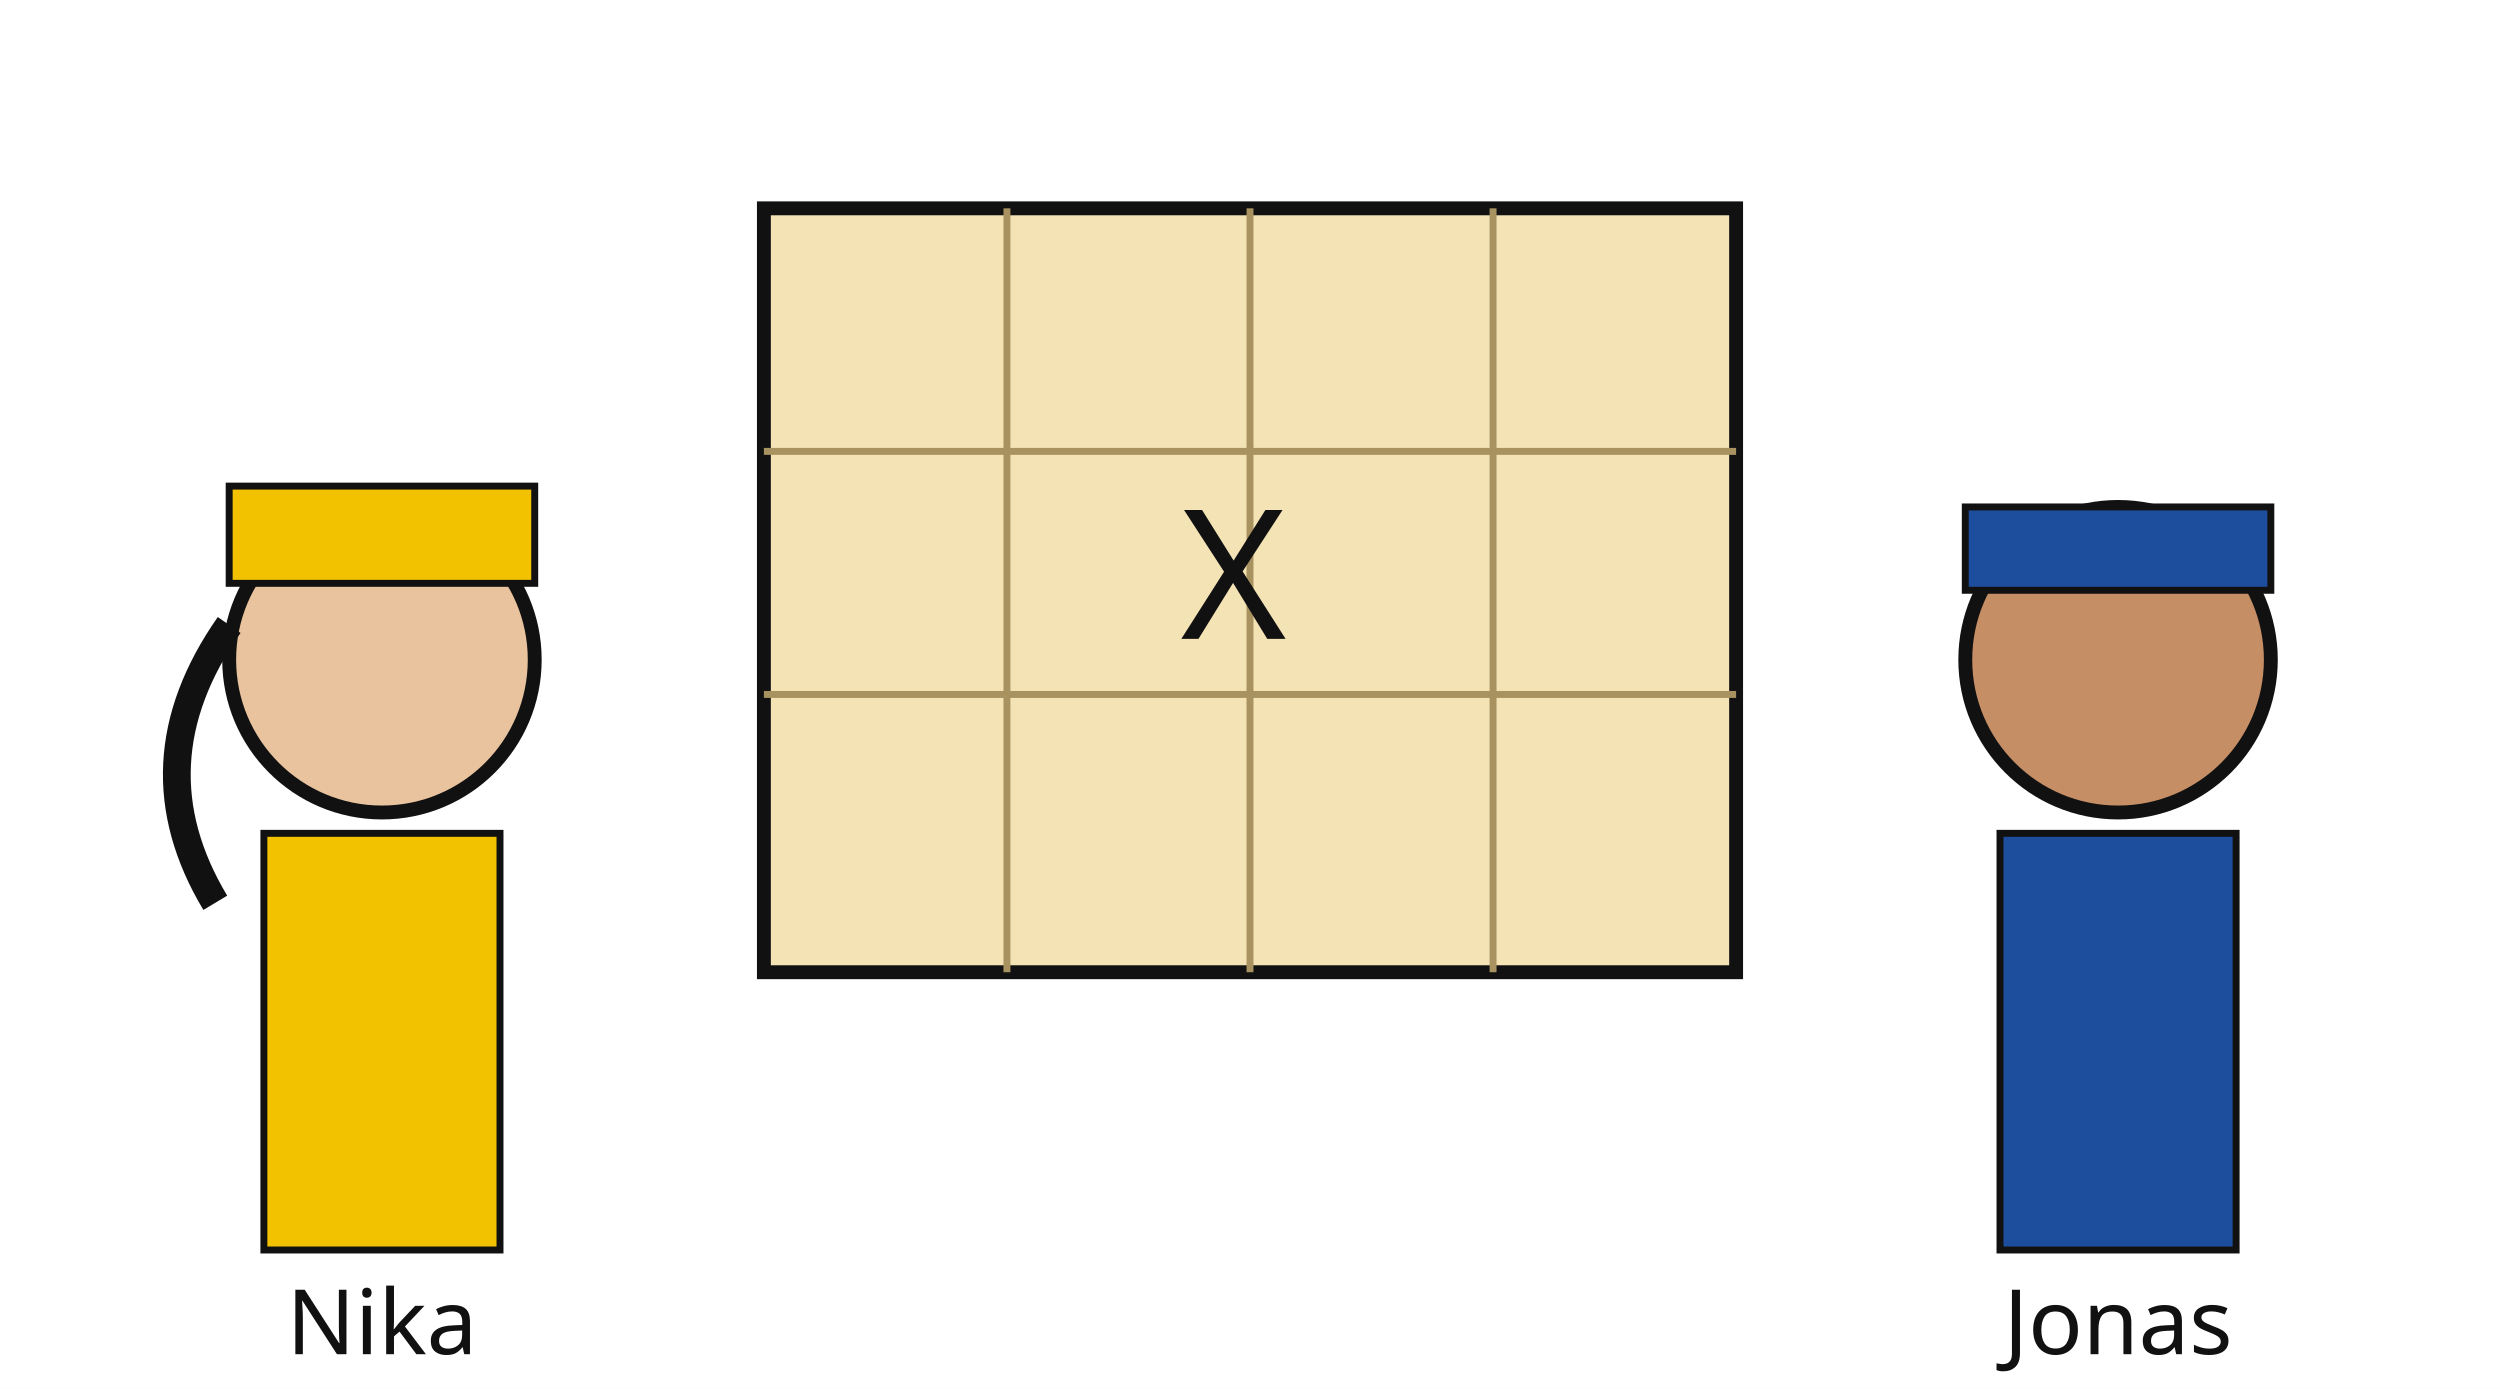
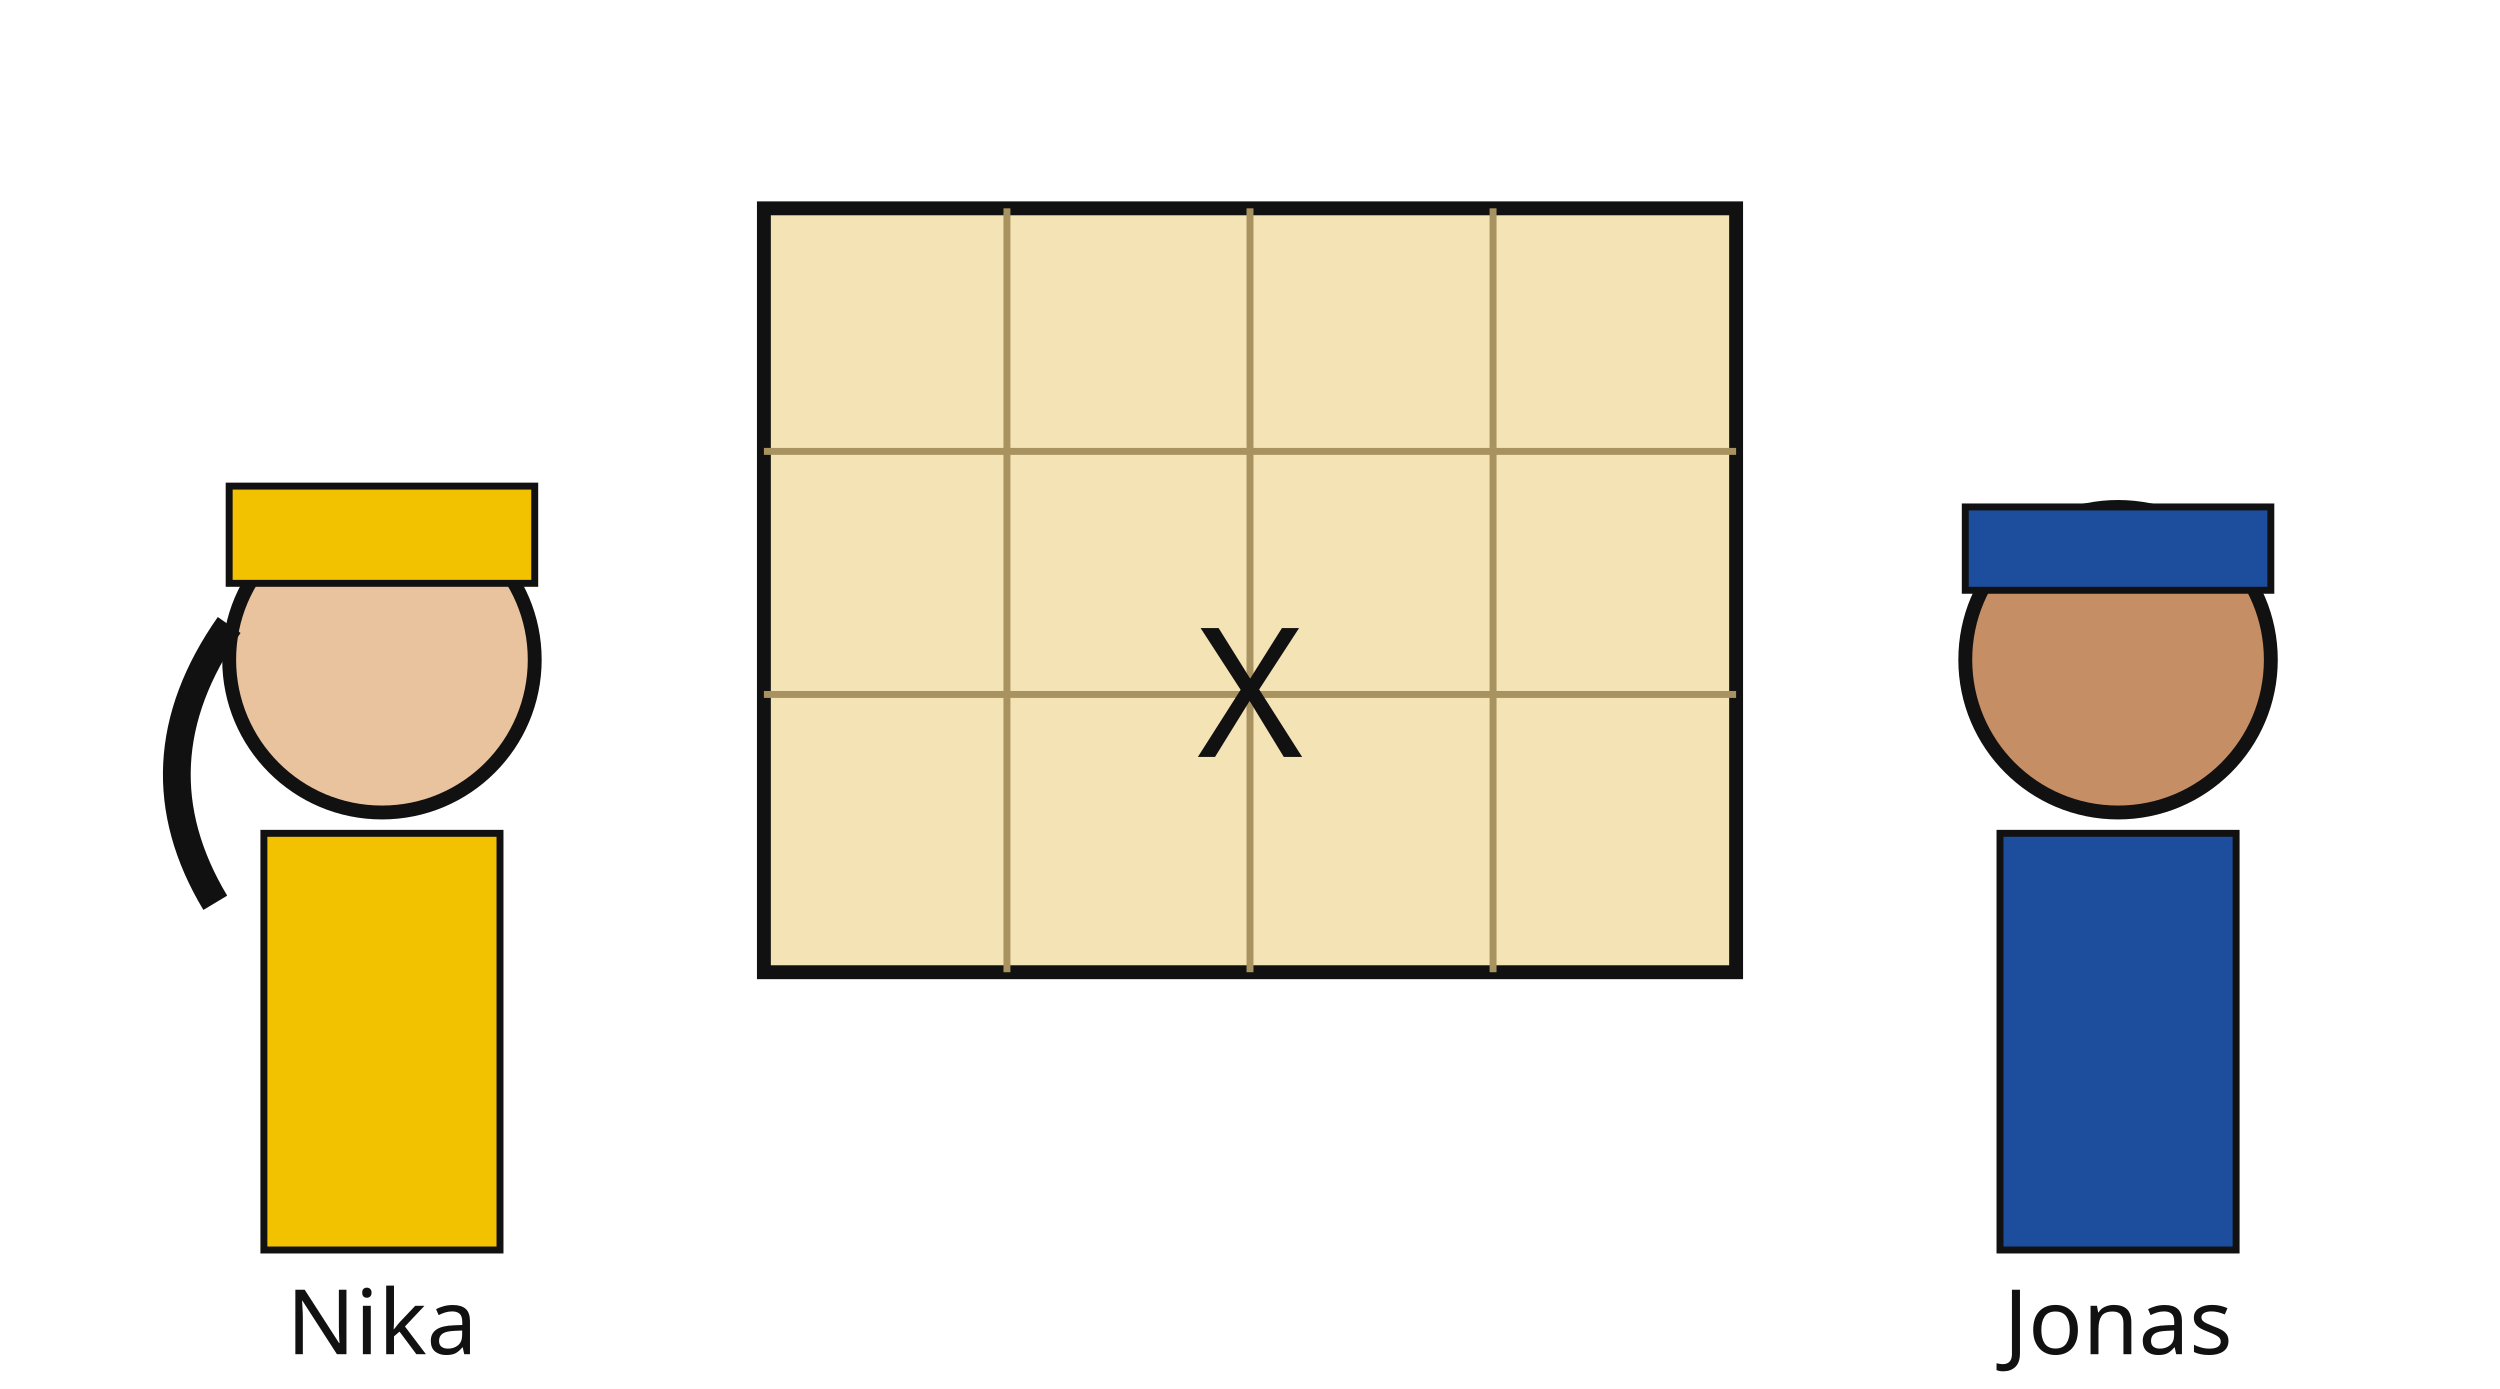
<svg xmlns="http://www.w3.org/2000/svg" viewBox="0 0 360 200" role="img">
  <rect width="360" height="200" fill="#fff" />
  <rect x="110" y="30" width="140" height="110" fill="#f3e3b5" stroke="#111" stroke-width="2" />
  <g stroke="#a89260">
    <line x1="145" y1="30" x2="145" y2="140" />
    <line x1="180" y1="30" x2="180" y2="140" />
    <line x1="215" y1="30" x2="215" y2="140" />
    <line x1="110" y1="65" x2="250" y2="65" />
    <line x1="110" y1="100" x2="250" y2="100" />
  </g>
-   <text x="170" y="92" font-size="26" font-family="sans-serif" fill="#111">X</text>
+   <text x="180" y="109" font-size="26" text-anchor="middle" font-family="sans-serif" fill="#111">X</text>
  <circle cx="55" cy="95" r="22" fill="#e8c39e" stroke="#111" stroke-width="2" />
  <rect x="33" y="70" width="44" height="14" fill="#f2c200" stroke="#111" />
  <rect x="38" y="120" width="34" height="60" fill="#f2c200" stroke="#111" />
  <path d="M33 90 q-14 20 -2 40" stroke="#111" stroke-width="4" fill="none" />
  <circle cx="305" cy="95" r="22" fill="#c68e65" stroke="#111" stroke-width="2" />
  <path d="M283 85 h44 v-12 h-44z" fill="#1d4e9e" stroke="#111" />
  <rect x="288" y="120" width="34" height="60" fill="#1d4e9e" stroke="#111" />
  <text x="55" y="195" font-size="13" text-anchor="middle" font-family="sans-serif" fill="#111">Nika</text>
  <text x="305" y="195" font-size="13" text-anchor="middle" font-family="sans-serif" fill="#111">Jonas</text>
</svg>
